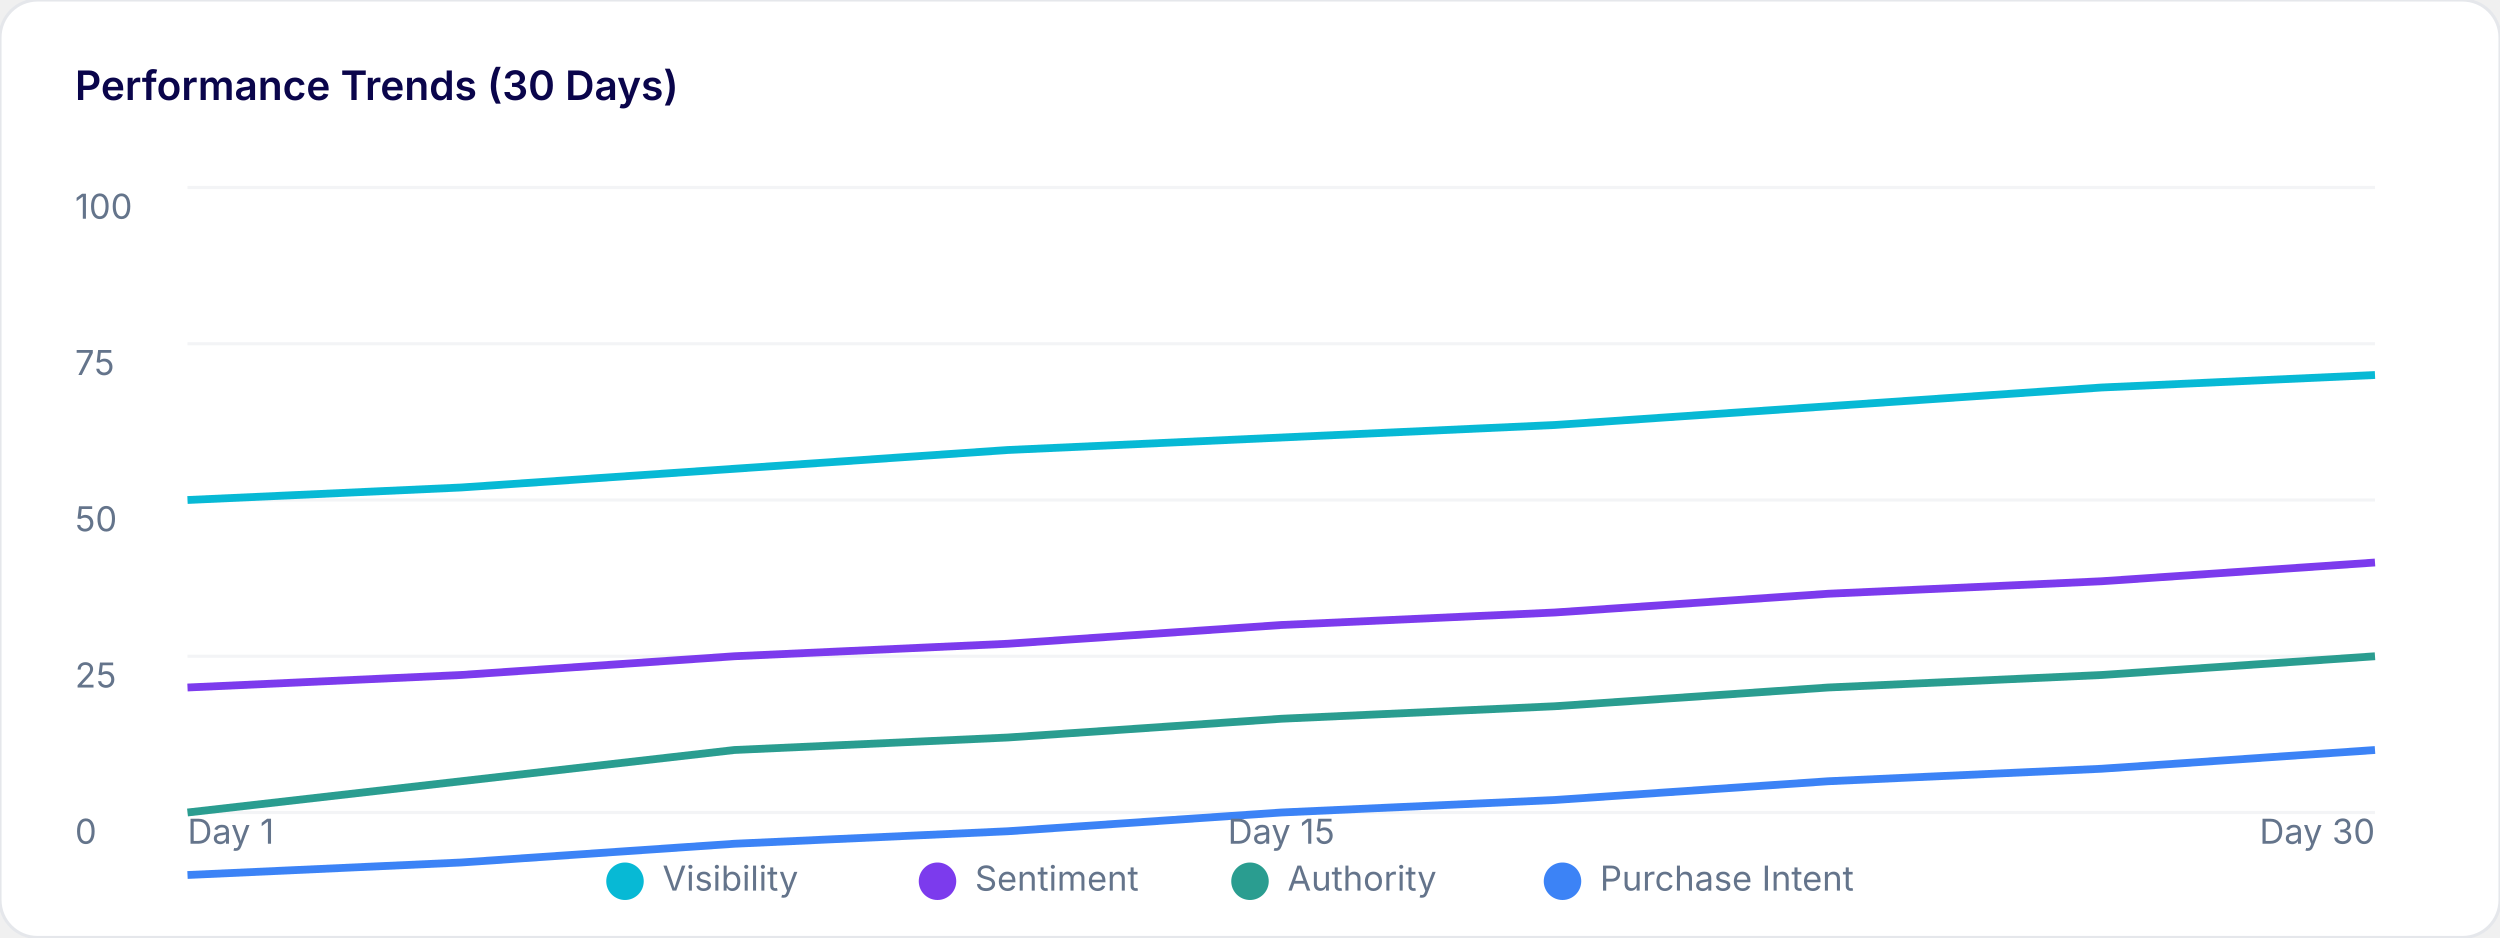
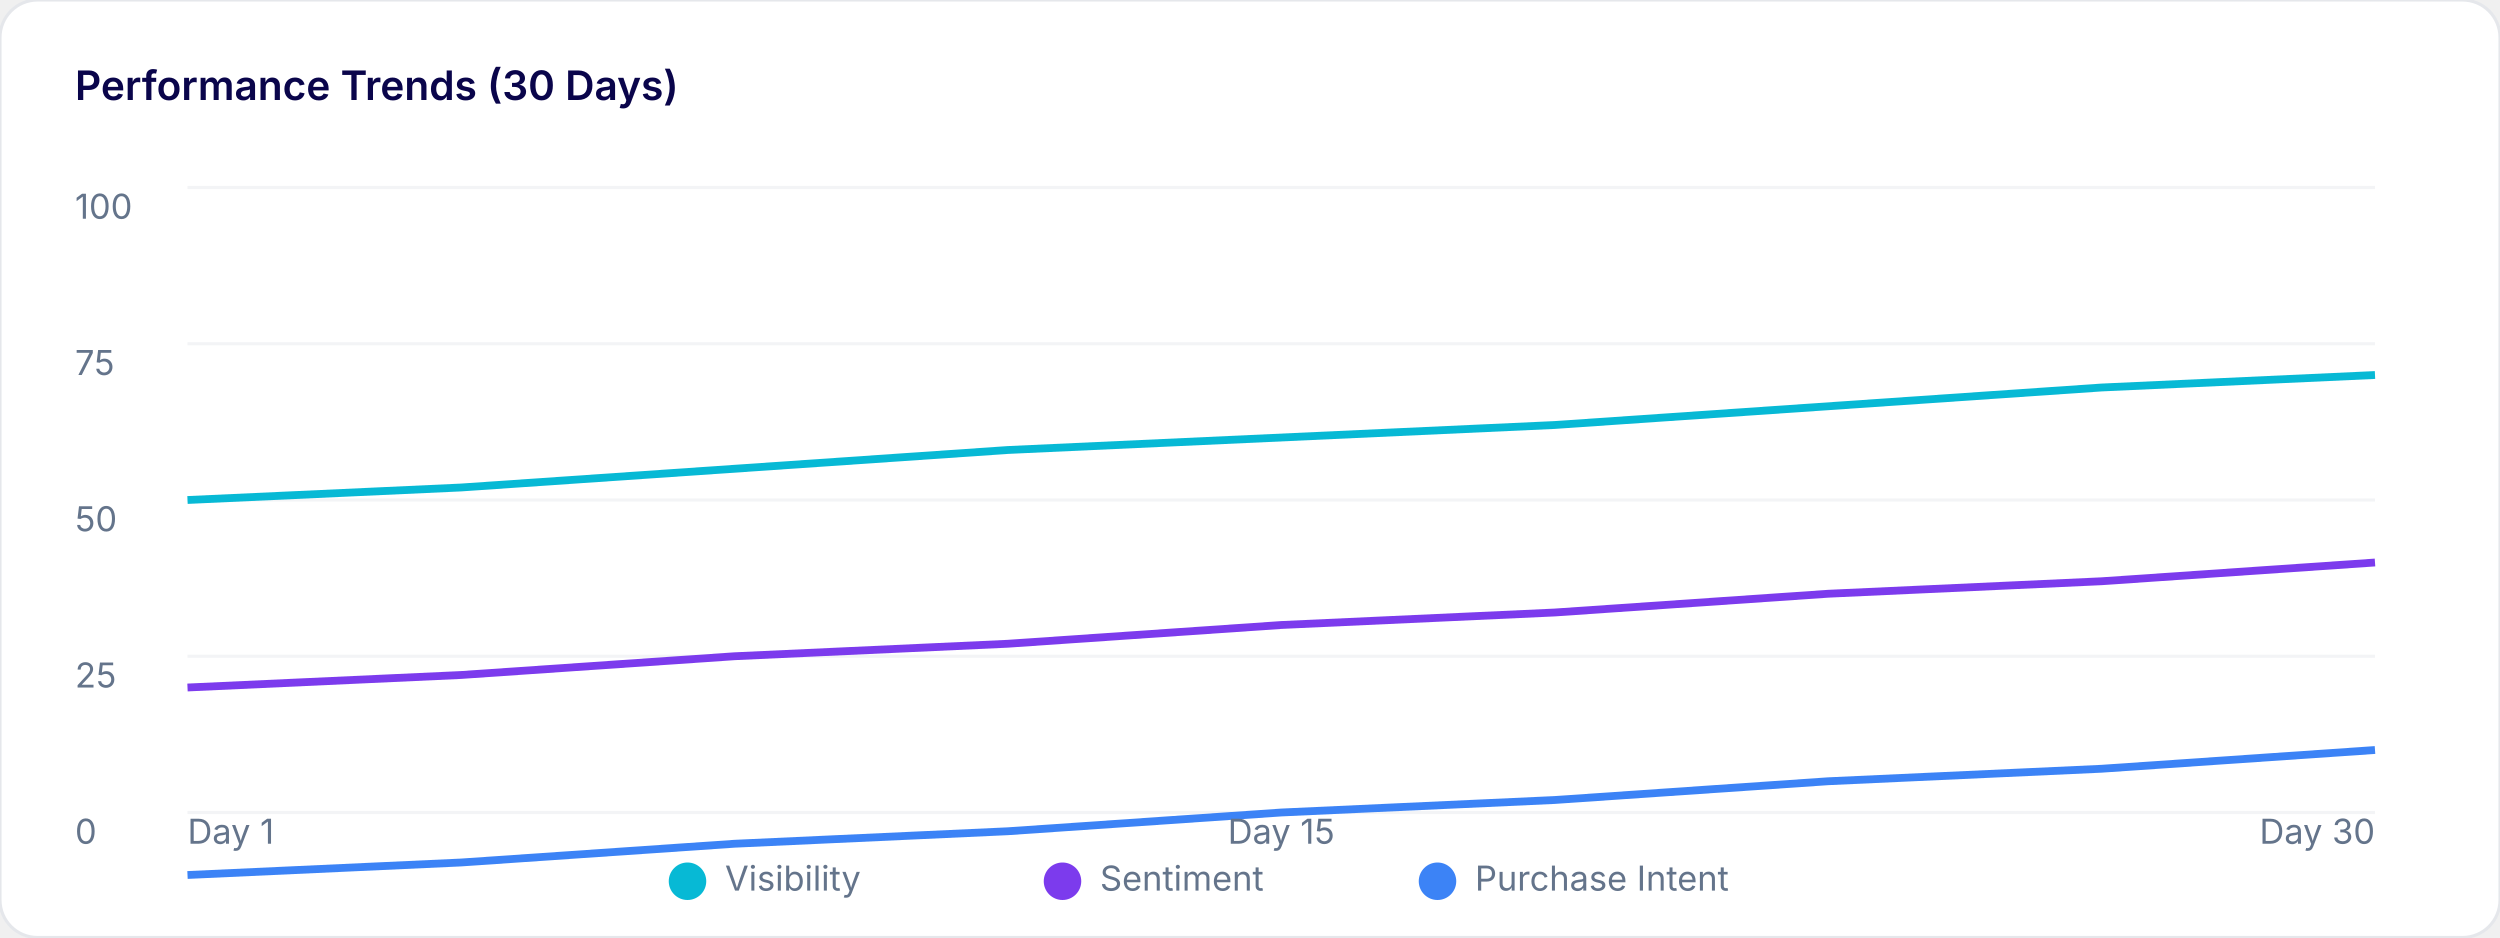
<svg xmlns="http://www.w3.org/2000/svg" width="800" height="300">
  <rect width="800" height="300" rx="12" fill="white" stroke="#e5e7eb" stroke-width="1" />
  <text x="24" y="32" font-family="system-ui, -apple-system, sans-serif" font-size="13" font-weight="600" fill="#0A054B">Performance Trends (30 Days)</text>
  <g transform="translate(24, 60)">
    <text x="0" y="10" font-family="system-ui, -apple-system, sans-serif" font-size="11" fill="#64748b">100</text>
    <text x="0" y="60" font-family="system-ui, -apple-system, sans-serif" font-size="11" fill="#64748b">75</text>
    <text x="0" y="110" font-family="system-ui, -apple-system, sans-serif" font-size="11" fill="#64748b">50</text>
    <text x="0" y="160" font-family="system-ui, -apple-system, sans-serif" font-size="11" fill="#64748b">25</text>
    <text x="0" y="210" font-family="system-ui, -apple-system, sans-serif" font-size="11" fill="#64748b">0</text>
  </g>
  <g transform="translate(60, 60)">
    <line x1="0" y1="0" x2="700" y2="0" stroke="#f3f4f6" stroke-width="1" />
    <line x1="0" y1="50" x2="700" y2="50" stroke="#f3f4f6" stroke-width="1" />
    <line x1="0" y1="100" x2="700" y2="100" stroke="#f3f4f6" stroke-width="1" />
    <line x1="0" y1="150" x2="700" y2="150" stroke="#f3f4f6" stroke-width="1" />
    <line x1="0" y1="200" x2="700" y2="200" stroke="#f3f4f6" stroke-width="1" />
  </g>
  <g transform="translate(60, 60)">
    <polyline points="0,100 87.5,96 175,90 262.5,84 350,80 437.5,76 525,70 612.5,64 700,60" fill="none" stroke="hsl(188 94% 43%)" stroke-width="2.5" />
    <polyline points="0,160 87.5,156 175,150 262.5,146 350,140 437.5,136 525,130 612.5,126 700,120" fill="none" stroke="hsl(262 83% 58%)" stroke-width="2.5" />
-     <polyline points="0,200 87.5,190 175,180 262.5,176 350,170 437.5,166 525,160 612.5,156 700,150" fill="none" stroke="hsl(173 58% 39%)" stroke-width="2.5" />
    <polyline points="0,220 87.5,216 175,210 262.5,206 350,200 437.5,196 525,190 612.5,186 700,180" fill="none" stroke="hsl(217 91% 60%)" stroke-width="2.5" />
  </g>
  <g transform="translate(60, 270)">
    <text x="0" y="0" font-family="system-ui, -apple-system, sans-serif" font-size="11" fill="#64748b">Day 1</text>
    <text x="350" y="0" text-anchor="middle" font-family="system-ui, -apple-system, sans-serif" font-size="11" fill="#64748b">Day 15</text>
    <text x="700" y="0" text-anchor="end" font-family="system-ui, -apple-system, sans-serif" font-size="11" fill="#64748b">Day 30</text>
  </g>
-   <g transform="translate(200, 285)">
+   <g transform="translate(220, 285)">
    <circle cx="0" cy="-3" r="6" fill="hsl(188 94% 43%)" />
    <text x="12" y="0" font-family="system-ui, -apple-system, sans-serif" font-size="11" fill="#64748b">Visibility</text>
-     <circle cx="100" cy="-3" r="6" fill="hsl(262 83% 58%)" />
-     <text x="112" y="0" font-family="system-ui, -apple-system, sans-serif" font-size="11" fill="#64748b">Sentiment</text>
-     <circle cx="200" cy="-3" r="6" fill="hsl(173 58% 39%)" />
-     <text x="212" y="0" font-family="system-ui, -apple-system, sans-serif" font-size="11" fill="#64748b">Authority</text>
-     <circle cx="300" cy="-3" r="6" fill="hsl(217 91% 60%)" />
-     <text x="312" y="0" font-family="system-ui, -apple-system, sans-serif" font-size="11" fill="#64748b">Purchase Intent</text>
+     <circle cx="120" cy="-3" r="6" fill="hsl(262 83% 58%)" />
+     <text x="132" y="0" font-family="system-ui, -apple-system, sans-serif" font-size="11" fill="#64748b">Sentiment</text>
+     <circle cx="240" cy="-3" r="6" fill="hsl(217 91% 60%)" />
+     <text x="252" y="0" font-family="system-ui, -apple-system, sans-serif" font-size="11" fill="#64748b">Purchase Intent</text>
  </g>
</svg>
